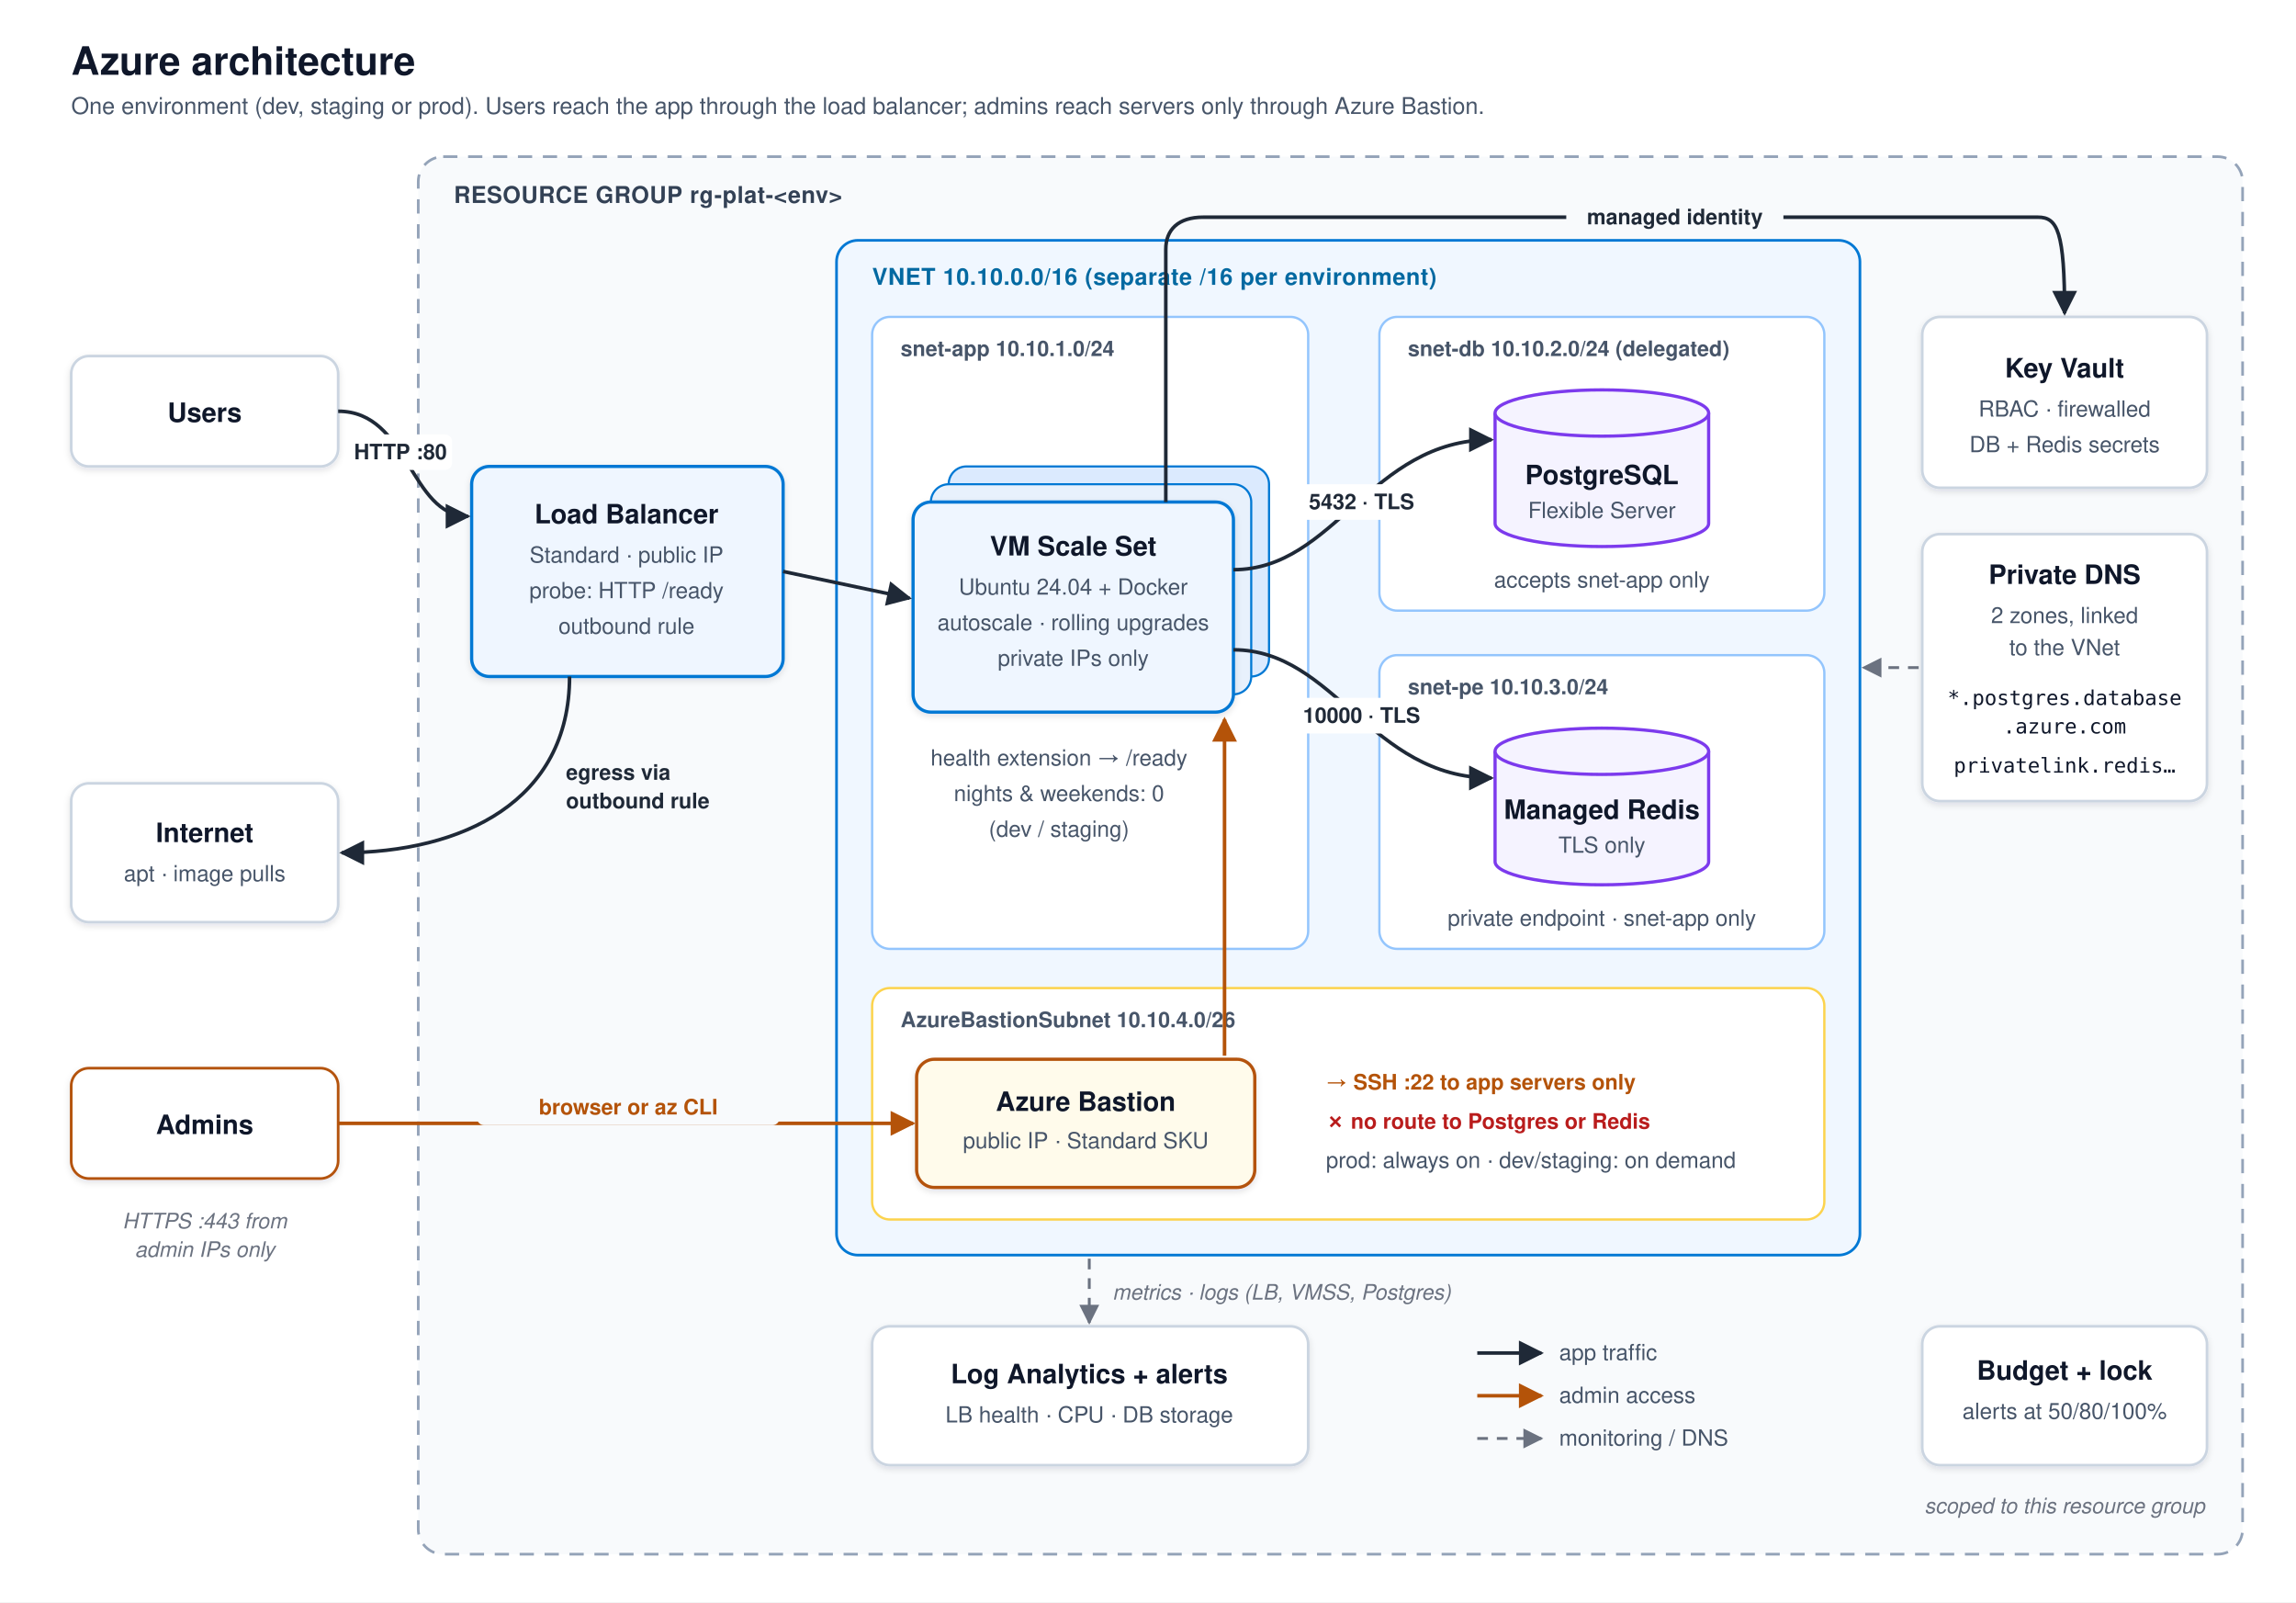
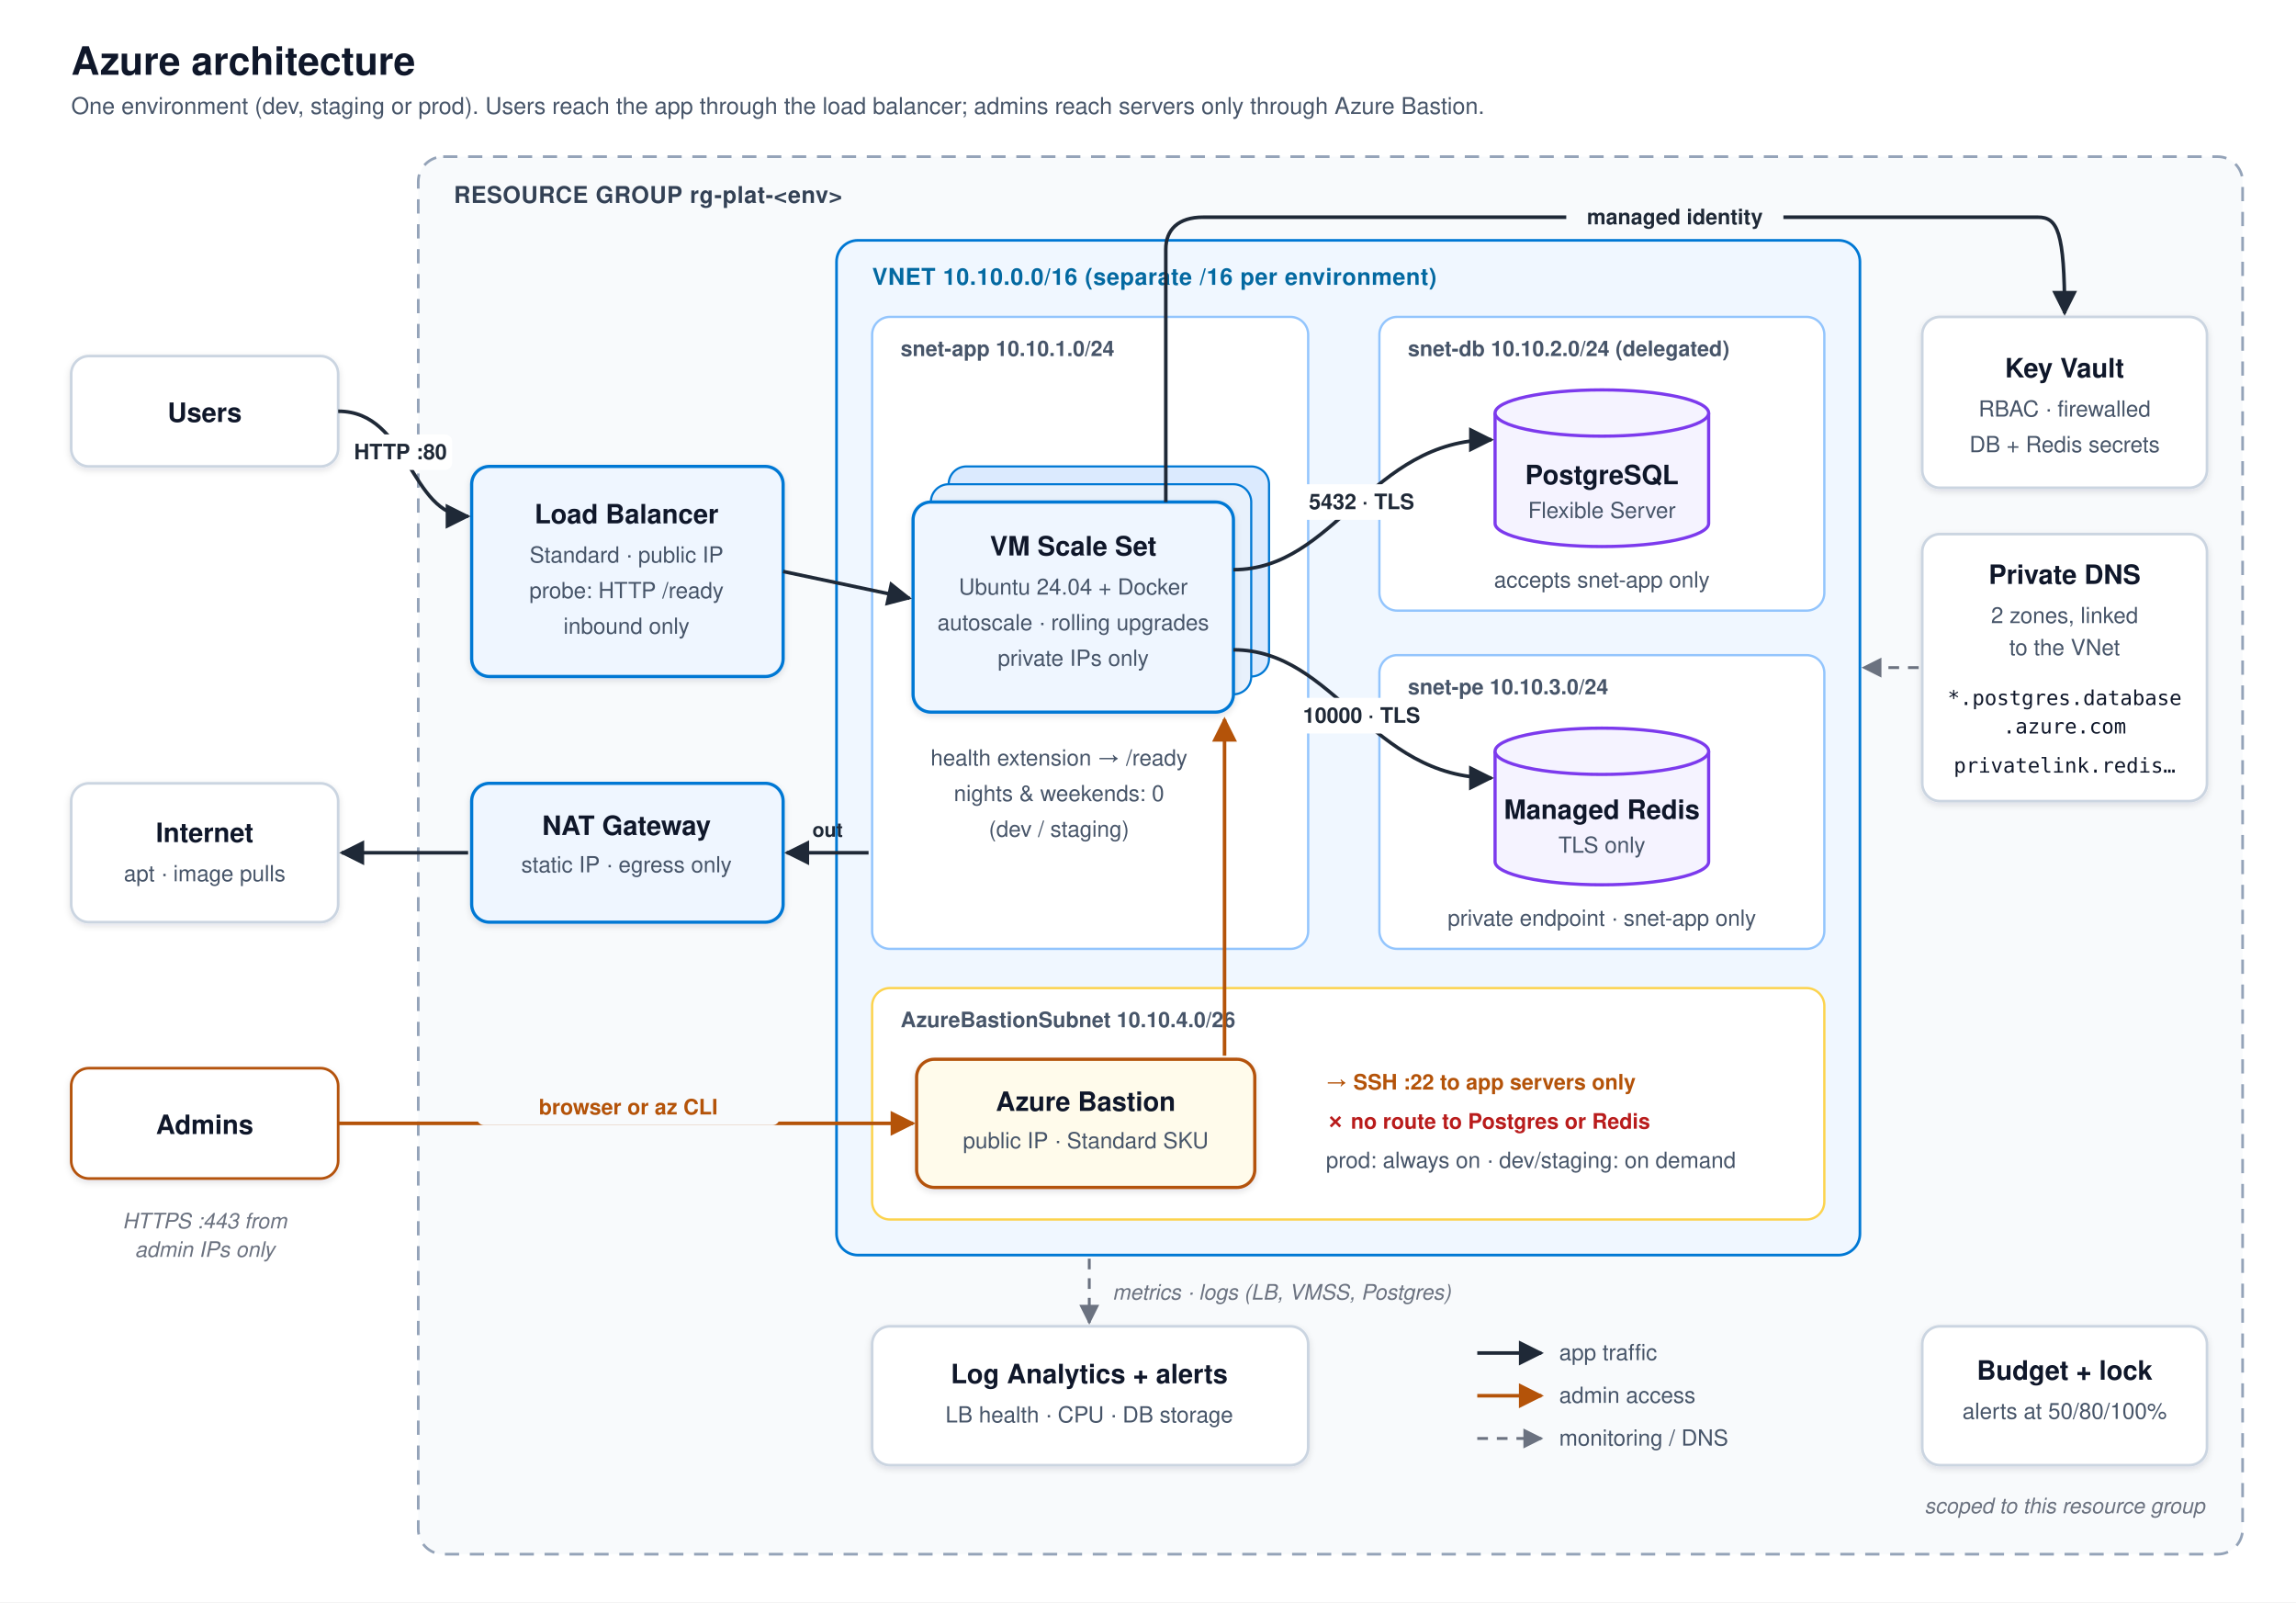
<svg xmlns="http://www.w3.org/2000/svg" viewBox="0 0 1290 900" width="1290" height="900" font-family="Segoe UI, -apple-system, Helvetica, Arial, sans-serif">
  <defs>
    <marker id="arrow" viewBox="0 0 10 10" refX="9" refY="5" markerWidth="7" markerHeight="7" orient="auto-start-reverse">
      <path d="M0,0 L10,5 L0,10 z" fill="#1F2937" />
    </marker>
    <marker id="arrow-muted" viewBox="0 0 10 10" refX="9" refY="5" markerWidth="7" markerHeight="7" orient="auto-start-reverse">
      <path d="M0,0 L10,5 L0,10 z" fill="#6B7280" />
    </marker>
    <marker id="arrow-admin" viewBox="0 0 10 10" refX="9" refY="5" markerWidth="7" markerHeight="7" orient="auto-start-reverse">
      <path d="M0,0 L10,5 L0,10 z" fill="#B45309" />
    </marker>
    <filter id="shadow" x="-10%" y="-10%" width="120%" height="130%">
      <feDropShadow dx="0" dy="1.5" stdDeviation="2" flood-color="#0F172A" flood-opacity="0.12" />
    </filter>
    <style>
      .title { font-size: 22px; font-weight: 700; fill: #0F172A; }
      .subtitle { font-size: 13px; fill: #475569; }
      .box { fill: #FFFFFF; stroke: #CBD5E1; stroke-width: 1.5; filter: url(#shadow); }
      .key { fill: #EFF6FF; stroke: #0078D4; stroke-width: 1.8; filter: url(#shadow); }
      .bastion { fill: #FFFBEB; stroke: #B45309; stroke-width: 1.8; filter: url(#shadow); }
      .data { fill: #F5F3FF; stroke: #7C3AED; stroke-width: 1.8; }
      .h { font-size: 15px; font-weight: 650; fill: #0F172A; }
      .t { font-size: 12.5px; fill: #475569; }
      .code { font-family: "JetBrains Mono", "DejaVu Sans Mono", Menlo, Consolas, monospace; font-size: 11.5px; fill: #0F172A; }
      .lbl { font-size: 12px; fill: #1F2937; font-weight: 600; }
      .lbl-admin { font-size: 12px; fill: #B45309; font-weight: 600; }
      .lbl-muted { font-size: 12px; fill: #6B7280; font-style: italic; }
      .no { font-size: 12px; fill: #B91C1C; font-weight: 600; }
      .zone-label { font-size: 13px; font-weight: 700; fill: #0369A1; letter-spacing: 0.3px; }
      .subnet-label { font-size: 12px; font-weight: 700; fill: #475569; }
      .flow { stroke: #1F2937; stroke-width: 2; fill: none; marker-end: url(#arrow); }
      .admin { stroke: #B45309; stroke-width: 2; fill: none; marker-end: url(#arrow-admin); }
      .mgmt { stroke: #6B7280; stroke-width: 1.6; fill: none; stroke-dasharray: 6 5; marker-end: url(#arrow-muted); }
      .pill { fill: #FFFFFF; }
    </style>
  </defs>
  <rect width="1290" height="900" fill="#FFFFFF" />
  <text x="40" y="42" class="title">Azure architecture</text>
  <text x="40" y="64" class="subtitle">One environment (dev, staging or prod). Users reach the app through the load balancer; admins reach servers only through Azure Bastion.</text>
  <rect x="235" y="88" width="1025" height="785" rx="14" fill="#F8FAFC" stroke="#94A3B8" stroke-width="1.5" stroke-dasharray="8 6" />
  <text x="255" y="114" class="zone-label" style="fill:#334155">RESOURCE GROUP  rg-plat-&lt;env&gt;</text>
  <rect x="470" y="135" width="575" height="570" rx="12" fill="#F0F7FF" stroke="#0078D4" stroke-width="1.5" />
  <text x="490" y="160" class="zone-label">VNET  10.10.0.0/16  (separate /16 per environment)</text>
  <rect x="490" y="178" width="245" height="355" rx="10" fill="#FFFFFF" stroke="#93C5FD" stroke-width="1.3" />
  <text x="506" y="200" class="subnet-label">snet-app  10.10.1.0/24</text>
  <rect x="775" y="178" width="250" height="165" rx="10" fill="#FFFFFF" stroke="#93C5FD" stroke-width="1.3" />
  <text x="791" y="200" class="subnet-label">snet-db  10.10.2.0/24  (delegated)</text>
  <rect x="775" y="368" width="250" height="165" rx="10" fill="#FFFFFF" stroke="#93C5FD" stroke-width="1.3" />
  <text x="791" y="390" class="subnet-label">snet-pe  10.10.3.0/24</text>
  <rect x="490" y="555" width="535" height="130" rx="10" fill="#FFFFFF" stroke="#FCD34D" stroke-width="1.3" />
  <text x="506" y="577" class="subnet-label">AzureBastionSubnet  10.10.4.0/26</text>
  <rect x="533" y="262" width="180" height="118" rx="10" fill="#DBEAFE" stroke="#0078D4" stroke-width="1.2" />
  <rect x="523" y="272" width="180" height="118" rx="10" fill="#E8F1FC" stroke="#0078D4" stroke-width="1.2" />
  <rect x="513" y="282" width="180" height="118" rx="10" class="key" />
  <text x="603" y="312" class="h" text-anchor="middle">VM Scale Set</text>
  <text x="603" y="334" class="t" text-anchor="middle">Ubuntu 24.04 + Docker</text>
  <text x="603" y="354" class="t" text-anchor="middle">autoscale · rolling upgrades</text>
  <text x="603" y="374" class="t" text-anchor="middle">private IPs only</text>
  <text x="595" y="430" class="t" text-anchor="middle">health extension → /ready</text>
  <text x="595" y="450" class="t" text-anchor="middle">nights &amp; weekends: 0</text>
  <text x="595" y="470" class="t" text-anchor="middle">(dev / staging)</text>
  <path d="M840,232 v62 a60,13 0 0 0 120,0 v-62" class="data" />
  <ellipse cx="900" cy="232" rx="60" ry="13" class="data" />
  <text x="900" y="272" class="h" text-anchor="middle">PostgreSQL</text>
  <text x="900" y="291" class="t" text-anchor="middle">Flexible Server</text>
  <text x="900" y="330" class="t" text-anchor="middle">accepts snet-app only</text>
  <path d="M840,422 v62 a60,13 0 0 0 120,0 v-62" class="data" />
  <ellipse cx="900" cy="422" rx="60" ry="13" class="data" />
  <text x="900" y="460" class="h" text-anchor="middle">Managed Redis</text>
  <text x="900" y="479" class="t" text-anchor="middle">TLS only</text>
  <text x="900" y="520" class="t" text-anchor="middle">private endpoint · snet-app only</text>
  <rect x="515" y="595" width="190" height="72" rx="10" class="bastion" />
  <text x="610" y="624" class="h" text-anchor="middle">Azure Bastion</text>
  <text x="610" y="645" class="t" text-anchor="middle">public IP · Standard SKU</text>
  <text x="745" y="612" class="lbl-admin">→ SSH :22 to app servers only</text>
  <text x="745" y="634" class="no">✗ no route to Postgres or Redis</text>
  <text x="745" y="656" class="t">prod: always on · dev/staging: on demand</text>
  <rect x="265" y="262" width="175" height="118" rx="10" class="key" />
  <text x="352" y="294" class="h" text-anchor="middle">Load Balancer</text>
  <text x="352" y="316" class="t" text-anchor="middle">Standard · public IP</text>
  <text x="352" y="336" class="t" text-anchor="middle">probe: HTTP /ready</text>
-   <text x="352" y="356" class="t" text-anchor="middle">outbound rule</text>
+   <text x="352" y="356" class="t" text-anchor="middle">inbound only</text>
  <rect x="1080" y="178" width="160" height="96" rx="10" class="box" />
  <text x="1160" y="212" class="h" text-anchor="middle">Key Vault</text>
  <text x="1160" y="234" class="t" text-anchor="middle">RBAC · firewalled</text>
  <text x="1160" y="254" class="t" text-anchor="middle">DB + Redis secrets</text>
  <rect x="1080" y="300" width="160" height="150" rx="10" class="box" />
  <text x="1160" y="328" class="h" text-anchor="middle">Private DNS</text>
  <text x="1160" y="350" class="t" text-anchor="middle">2 zones, linked</text>
  <text x="1160" y="368" class="t" text-anchor="middle">to the VNet</text>
  <text x="1160" y="396" class="code" text-anchor="middle">*.postgres.database</text>
  <text x="1160" y="412" class="code" text-anchor="middle">.azure.com</text>
  <text x="1160" y="434" class="code" text-anchor="middle">privatelink.redis…</text>
  <path d="M1078,375 H1047" class="mgmt" />
  <rect x="490" y="745" width="245" height="78" rx="10" class="box" />
  <text x="612" y="777" class="h" text-anchor="middle">Log Analytics + alerts</text>
  <text x="612" y="799" class="t" text-anchor="middle">LB health · CPU · DB storage</text>
  <rect x="1080" y="745" width="160" height="78" rx="10" class="box" />
  <text x="1160" y="775" class="h" text-anchor="middle">Budget + lock</text>
  <text x="1160" y="797" class="t" text-anchor="middle">alerts at 50/80/100%</text>
  <rect x="40" y="200" width="150" height="62" rx="10" class="box" />
  <text x="115" y="237" class="h" text-anchor="middle">Users</text>
  <rect x="40" y="440" width="150" height="78" rx="10" class="box" />
  <text x="115" y="473" class="h" text-anchor="middle">Internet</text>
  <text x="115" y="495" class="t" text-anchor="middle">apt · image pulls</text>
  <rect x="40" y="600" width="150" height="62" rx="10" class="box" style="stroke:#B45309" />
  <text x="115" y="637" class="h" text-anchor="middle">Admins</text>
  <text x="115" y="690" class="lbl-muted" text-anchor="middle">HTTPS :443 from</text>
  <text x="115" y="706" class="lbl-muted" text-anchor="middle">admin IPs only</text>
  <path d="M190,231 C230,231 230,290 263,290" class="flow" />
  <rect x="196" y="244" width="58" height="20" rx="4" class="pill" />
  <text x="225" y="258" class="lbl" text-anchor="middle">HTTP :80</text>
  <path d="M440,321 L511,336" class="flow" />
  <path d="M693,320 C750,320 770,247 838,247" class="flow" />
  <rect x="728" y="272" width="74" height="20" rx="4" class="pill" />
  <text x="765" y="286" class="lbl" text-anchor="middle">5432 · TLS</text>
  <path d="M693,365 C750,365 770,437 838,437" class="flow" />
  <rect x="722" y="392" width="86" height="20" rx="4" class="pill" />
  <text x="765" y="406" class="lbl" text-anchor="middle">10000 · TLS</text>
  <path d="M655,282 V140 C655,129 662,122 676,122 H1145 C1156,122 1160,130 1160,176" class="flow" />
  <rect x="880" y="112" width="122" height="20" rx="4" fill="#F8FAFC" />
  <text x="941" y="126" class="lbl" text-anchor="middle">managed identity</text>
-   <path d="M320,380 C320,450 260,479 192,479" class="flow" />
-   <text x="318" y="438" class="lbl">egress via</text>
-   <text x="318" y="454" class="lbl">outbound rule</text>
+   <rect x="265" y="440" width="175" height="78" rx="10" class="key" />
+   <text x="352" y="469" class="h" text-anchor="middle">NAT Gateway</text>
+   <text x="352" y="490" class="t" text-anchor="middle">static IP · egress only</text>
+   <path d="M488,479 H442" class="flow" />
+   <path d="M263,479 H192" class="flow" />
+   <text x="465" y="470" class="lbl" text-anchor="middle" style="font-size:11px">out</text>
  <path d="M190,631 H513" class="admin" />
  <rect x="268" y="612" width="170" height="20" rx="4" fill="#F8FAFC" />
  <text x="353" y="626" class="lbl-admin" text-anchor="middle">browser or az CLI</text>
  <path d="M688,593 V404" class="admin" />
  <path d="M612,707 V743" class="mgmt" />
  <text x="625" y="730" class="lbl-muted">metrics · logs (LB, VMSS, Postgres)</text>
  <text x="1160" y="850" class="lbl-muted" text-anchor="middle">scoped to this resource group</text>
  <g transform="translate(830,760)">
    <line x1="0" y1="0" x2="36" y2="0" stroke="#1F2937" stroke-width="2" marker-end="url(#arrow)" />
    <text x="46" y="4" class="t">app traffic</text>
    <line x1="0" y1="24" x2="36" y2="24" stroke="#B45309" stroke-width="2" marker-end="url(#arrow-admin)" />
    <text x="46" y="28" class="t">admin access</text>
    <line x1="0" y1="48" x2="36" y2="48" stroke="#6B7280" stroke-width="1.6" stroke-dasharray="6 5" marker-end="url(#arrow-muted)" />
    <text x="46" y="52" class="t">monitoring / DNS</text>
  </g>
</svg>
